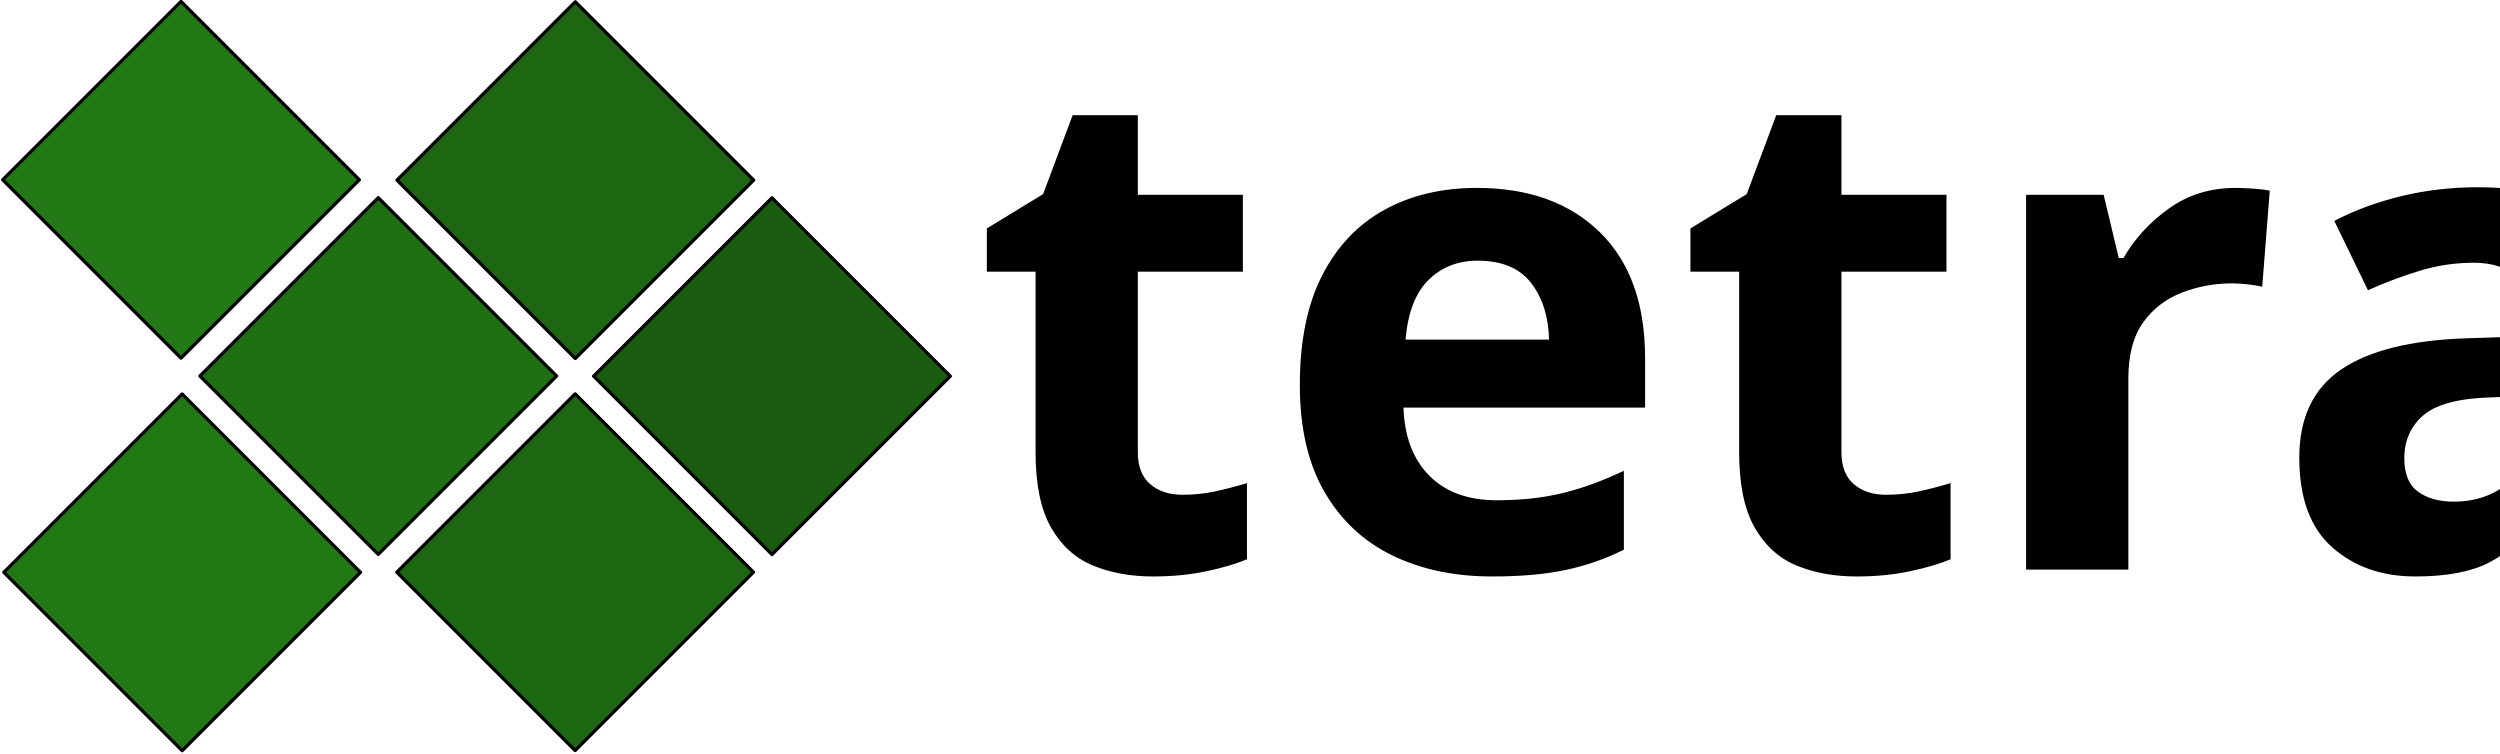
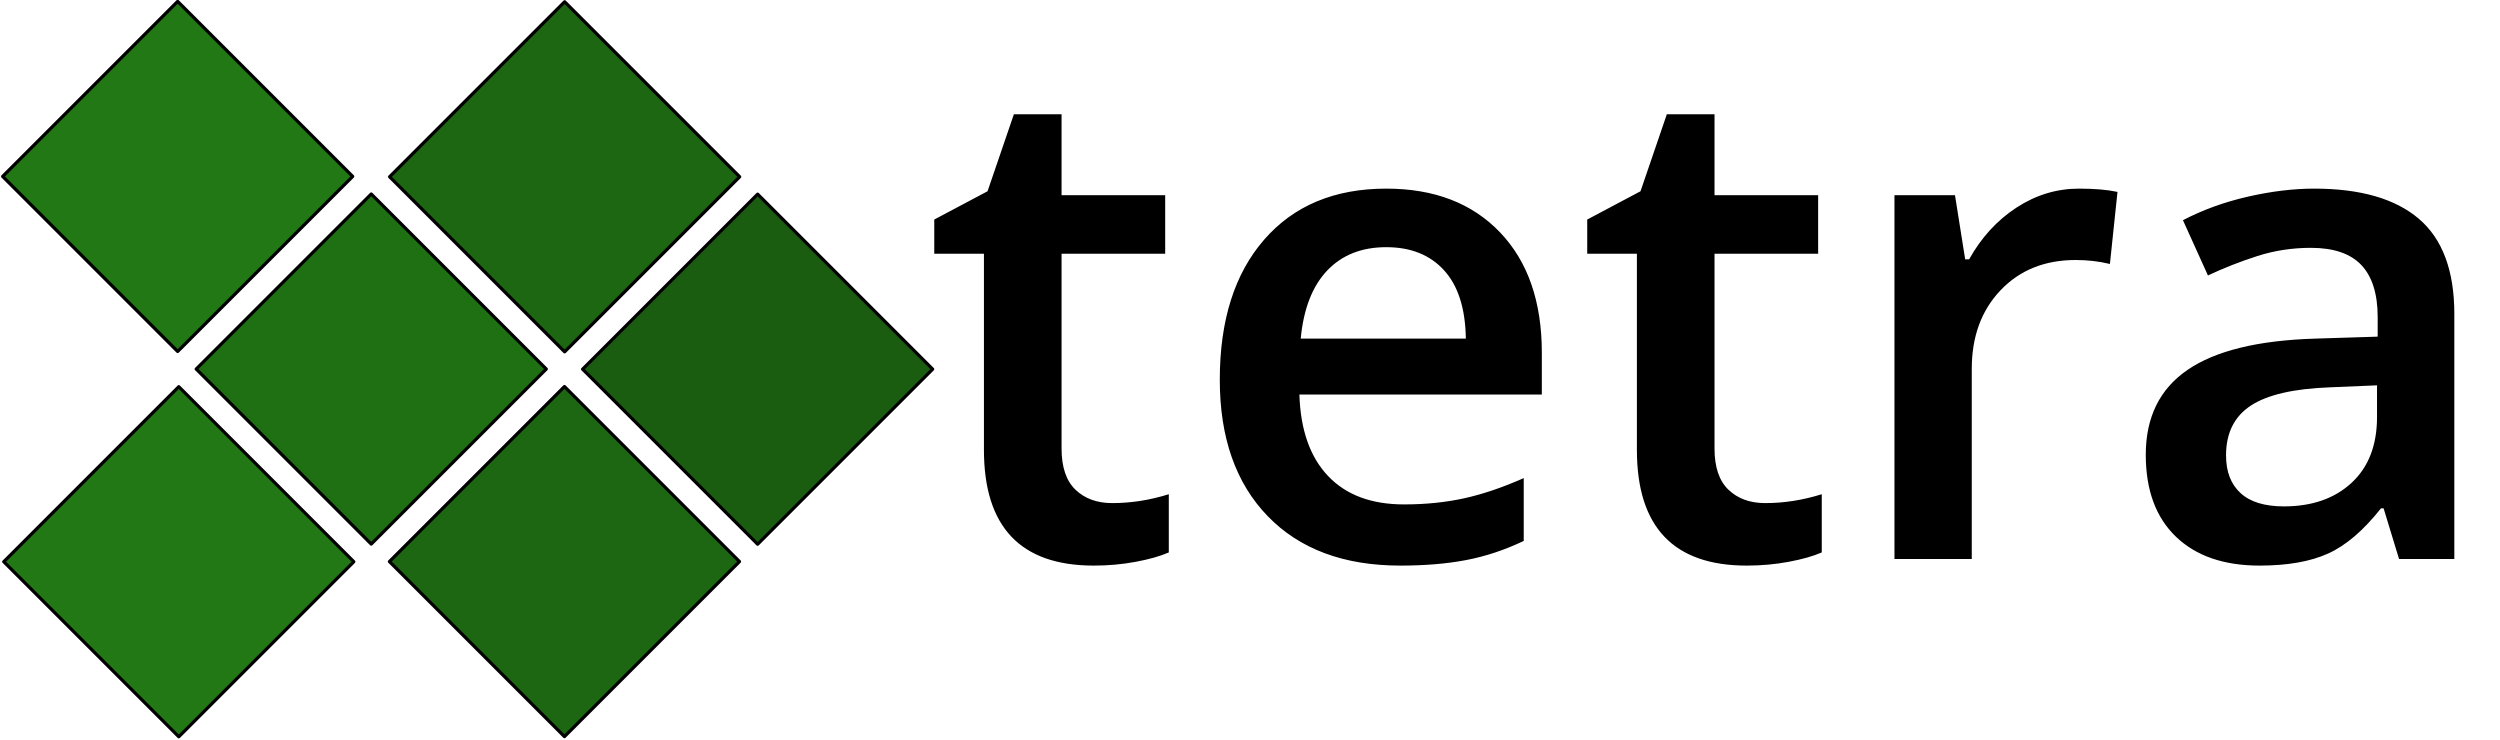
- <svg xmlns="http://www.w3.org/2000/svg" xmlns:ns1="http://www.openswatchbook.org/uri/2009/osb" width="932.36" height="281" id="svg2" version="1.1">
+ <svg xmlns="http://www.w3.org/2000/svg" xmlns:ns1="http://www.openswatchbook.org/uri/2009/osb" width="950" height="281" id="svg2" version="1.1">
  <defs id="defs4">
    <linearGradient id="linearGradient5219" ns1:paint="solid">
      <stop style="stop-color:#569bb0;stop-opacity:1;" offset="0" id="stop5221" />
    </linearGradient>
  </defs>
  <g id="layer1" transform="translate(0,-771.3622)">
    <g id="g3344" transform="matrix(-1,0,0,1,386.4116,259.9998)">
      <rect transform="matrix(0.7071068,-0.7071068,0.7071068,0.7071068,0,0)" y="483.417" x="-438.161" height="94.06" width="94.06" id="rect3773" style="fill:#1a5d11;fill-opacity:1;fill-rule:evenodd;stroke:#000000;stroke-width:1.225px;stroke-linecap:butt;stroke-linejoin:round;stroke-opacity:1" />
      <rect transform="matrix(0.7071068,-0.7071068,0.7071068,0.7071068,0,0)" y="483.578" x="-334.607" height="94.06" width="94.06" id="rect3773-3" style="fill:#1d6612;fill-opacity:1;fill-rule:evenodd;stroke:#000000;stroke-width:1.225px;stroke-linecap:butt;stroke-linejoin:round;stroke-opacity:1" />
      <rect transform="matrix(0.7071068,-0.7071068,0.7071068,0.7071068,0,0)" y="587.016" x="-437.948" height="94.06" width="94.06" id="rect3773-35" style="fill:#1d6612;fill-opacity:1;fill-rule:evenodd;stroke:#000000;stroke-width:1.225px;stroke-linecap:butt;stroke-linejoin:round;stroke-opacity:1" />
      <rect transform="matrix(0.7071068,-0.7071068,0.7071068,0.7071068,0,0)" y="587.204" x="-334.297" height="94.06" width="94.06" id="rect3773-7" style="fill:#1f6f13;fill-opacity:1;fill-rule:evenodd;stroke:#000000;stroke-width:1.225px;stroke-linecap:butt;stroke-linejoin:round;stroke-opacity:1" />
      <rect transform="matrix(0.7071068,-0.7071068,0.7071068,0.7071068,0,0)" y="587.463" x="-230.531" height="94.06" width="94.06" id="rect3773-8" style="fill:#227814;fill-opacity:1;fill-rule:evenodd;stroke:#000000;stroke-width:1.225px;stroke-linecap:butt;stroke-linejoin:round;stroke-opacity:1" />
      <rect transform="matrix(0.7071068,-0.7071068,0.7071068,0.7071068,0,0)" y="690.689" x="-334.358" height="94.06" width="94.06" id="rect3773-1" style="fill:#227814;fill-opacity:1;fill-rule:evenodd;stroke:#000000;stroke-width:1.225px;stroke-linecap:butt;stroke-linejoin:round;stroke-opacity:1" />
    </g>
-     <text xml:space="preserve" style="font-size:256px;font-style:normal;font-variant:normal;font-weight:600;font-stretch:normal;text-align:start;line-height:125%;letter-spacing:0px;word-spacing:0px;writing-mode:lr-tb;text-anchor:start;fill:#000000;fill-opacity:1;stroke:none;font-family:Fira Sans;-inkscape-font-specification:Fira Sans Semi-Bold" x="362.143" y="983.791" id="text3349">
-       <tspan id="tspan3351" x="362.143" y="983.791">tetra</tspan>
+     <text xml:space="preserve" style="font-size:256px;font-style:normal;font-variant:normal;font-weight:600;font-stretch:normal;text-align:start;line-height:125%;letter-spacing:0px;word-spacing:0px;writing-mode:lr-tb;text-anchor:start;fill:#000000;fill-opacity:1;stroke:none;font-family:Open Sans;-inkscape-font-specification:Open Sans Semi-Bold" x="350.143" y="983.791" id="text3349">
+       <tspan id="tspan3351" x="350.143" y="983.791">tetra</tspan>
    </text>
  </g>
</svg>
